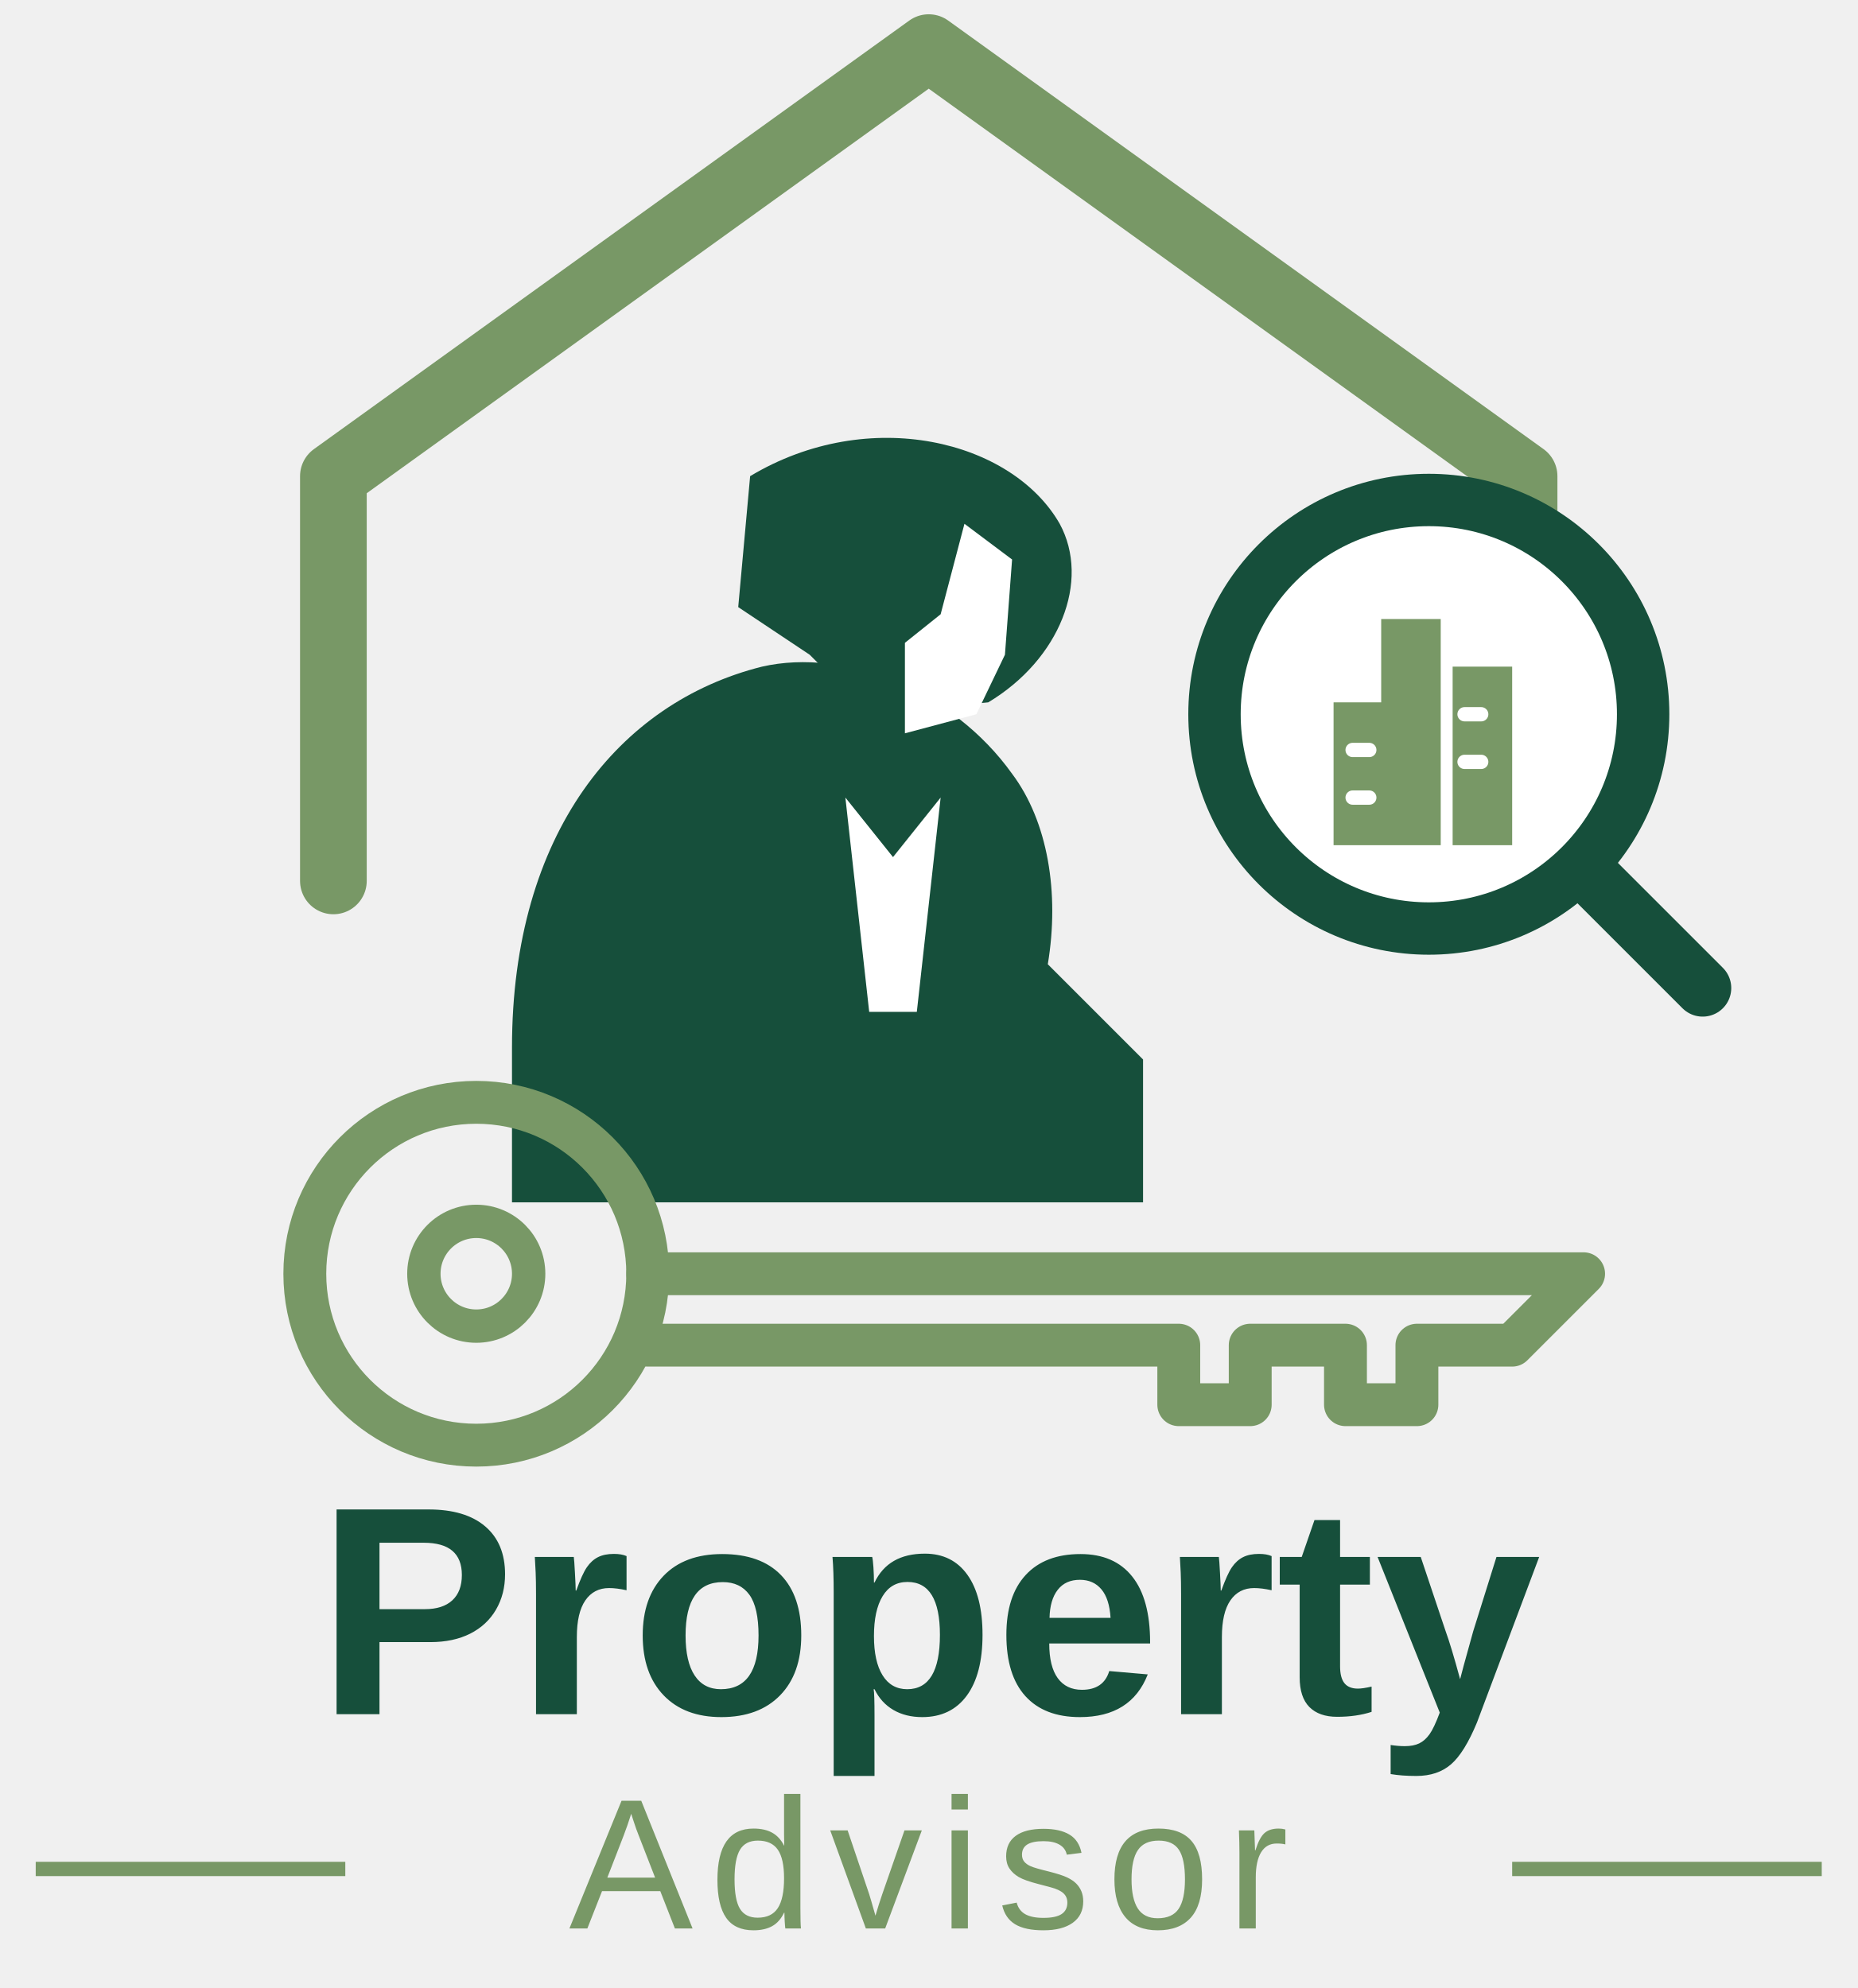
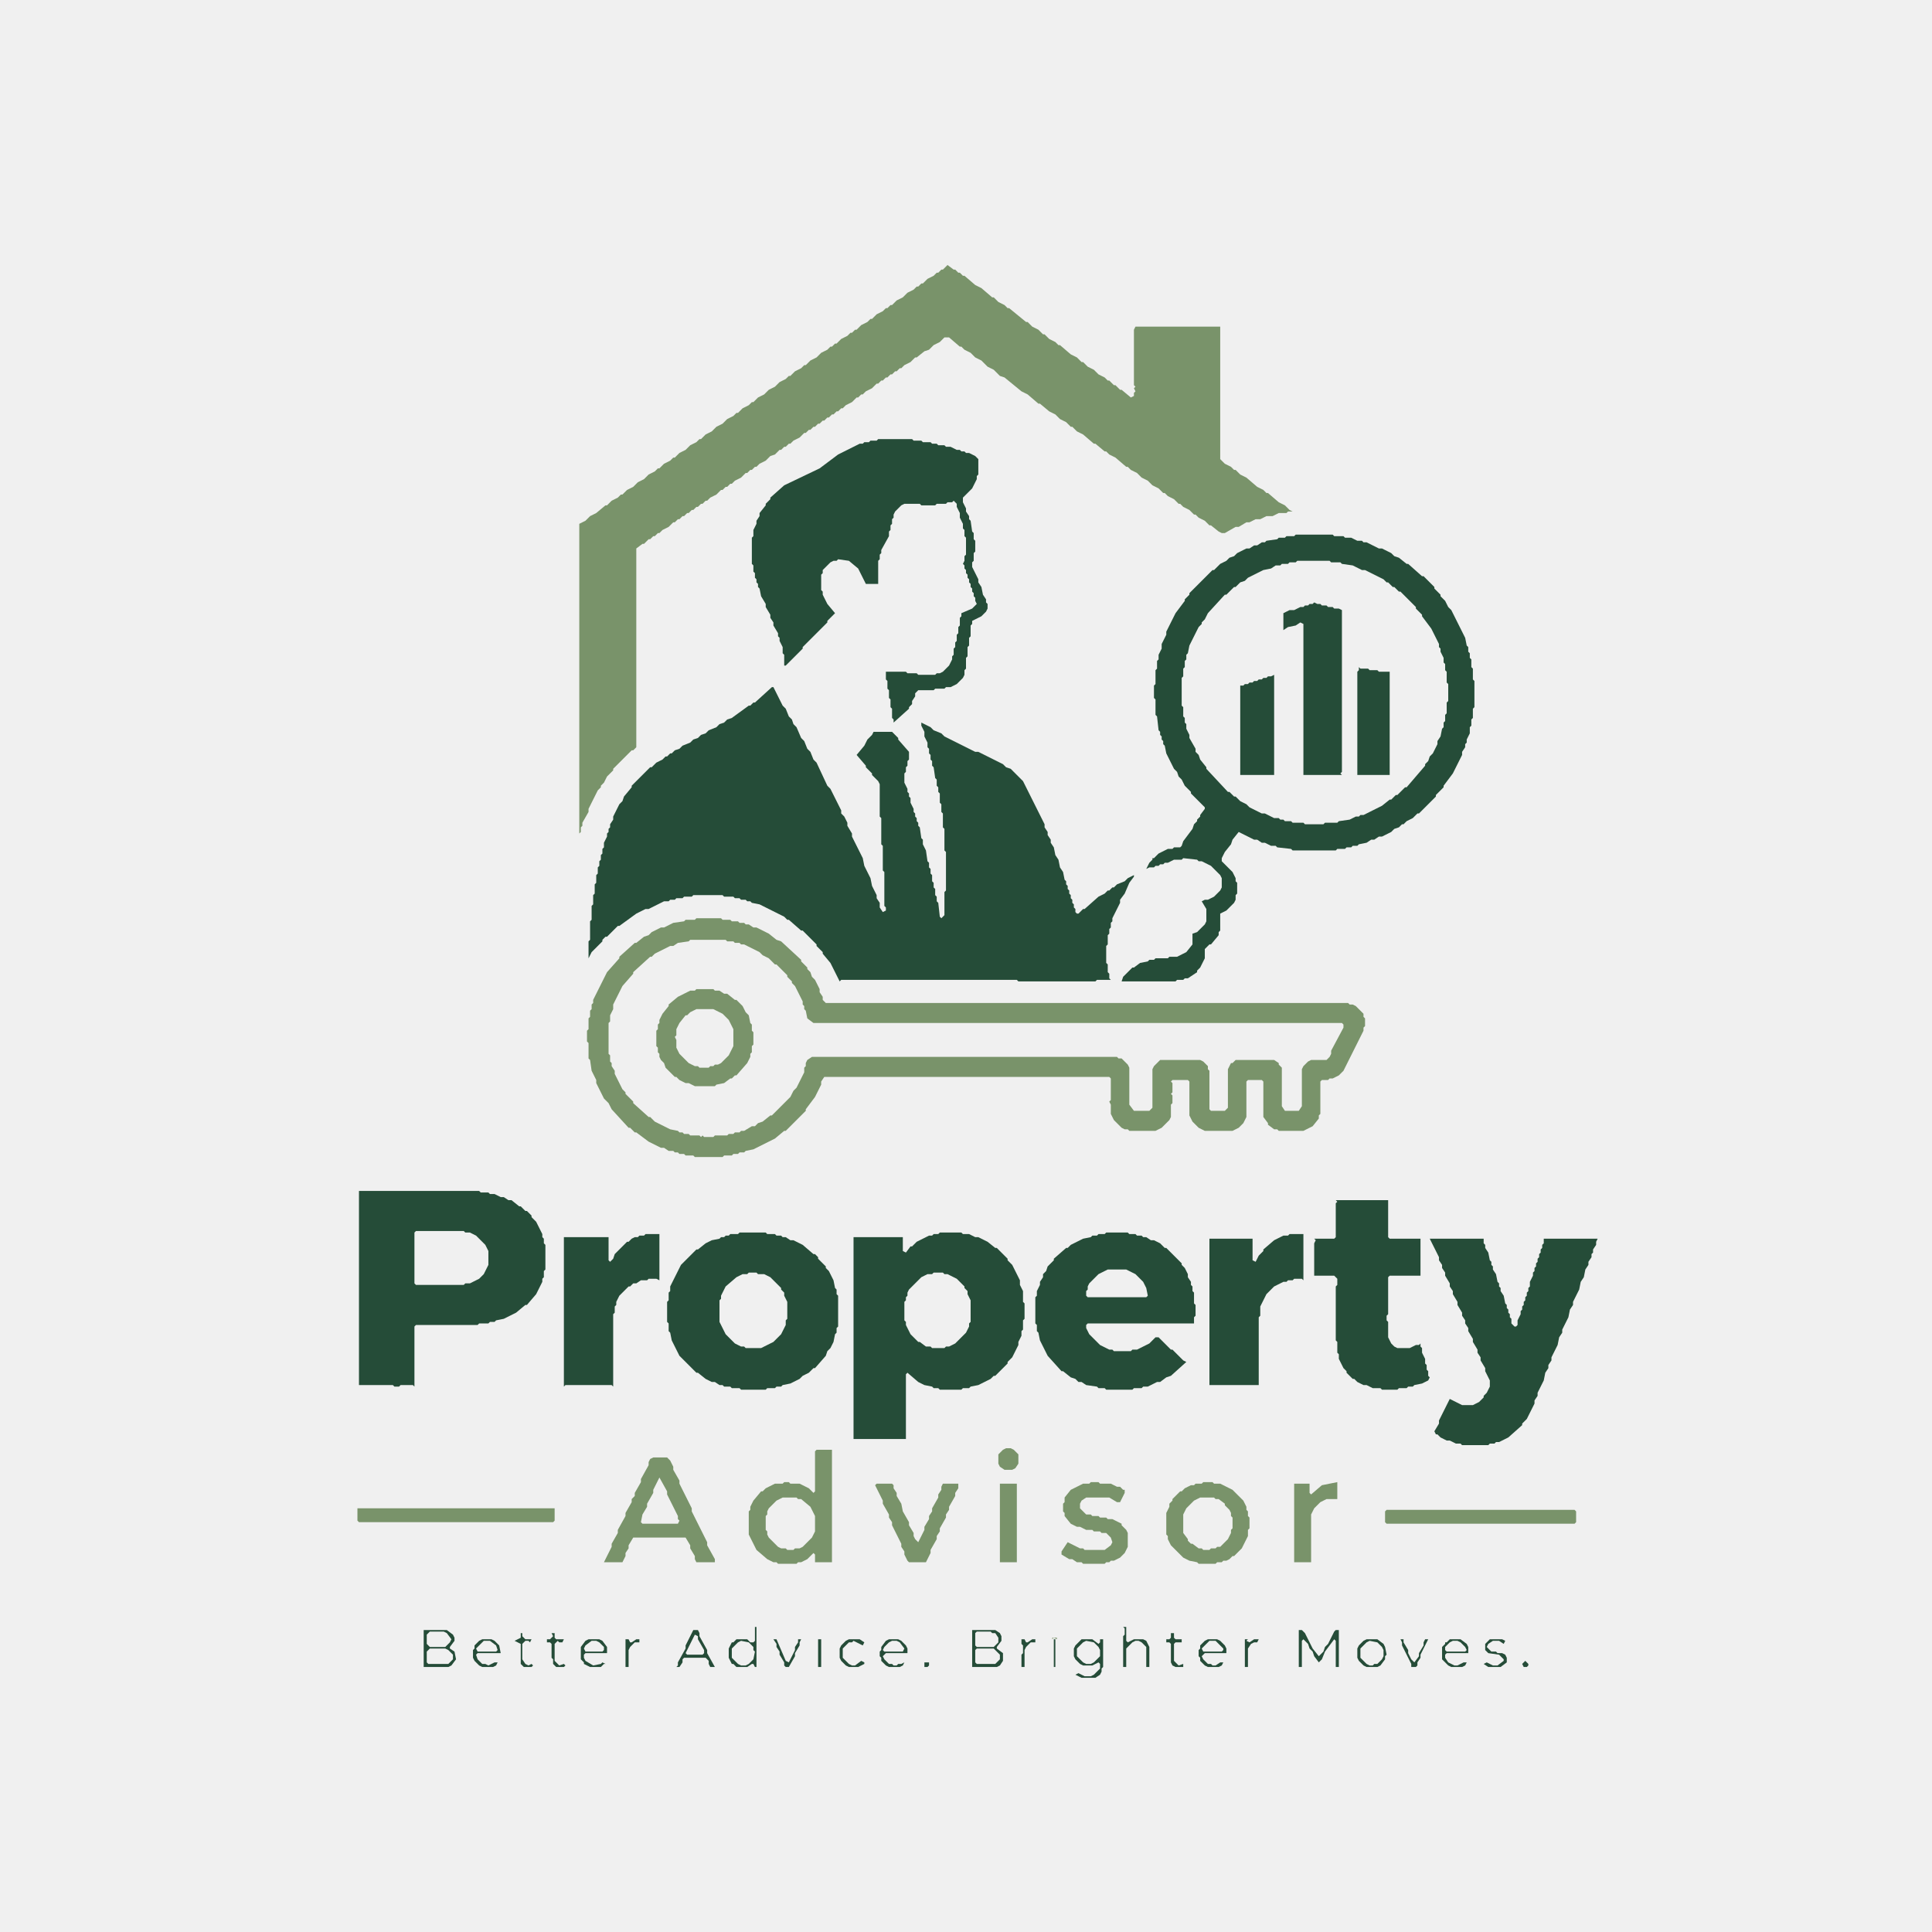
- <svg xmlns="http://www.w3.org/2000/svg" viewBox="210 130 780 835">
-   <g id="logo" stroke-linecap="round" stroke-linejoin="round">
-     <path d="M350 500 L350 330 L600 150 L850 330 L850 380" fill="none" stroke="#789866" stroke-width="28" />
-     <path d="M425 570 C425 480 470 425 530 410            C565 402 610 420 635 455            C650 475 655 505 650 535            L690 575 L690 635 L425 635 Z" fill="#164f3b" />
-     <path d="M525 330 C575 300 635 315 655 350            C668 374 655 407 625 425            L575 430 L550 405 L520 385 Z" fill="#164f3b" />
-     <path d="M615 350 L635 365 L632 405 L620 430 L590 438 L590 400 L605 388 Z" fill="#ffffff" />
-     <path d="M565 465 L585 490 L605 465 L595 555 L575 555 Z" fill="#ffffff" />
-     <circle cx="810" cy="430" r="90" fill="#ffffff" stroke="#164f3b" stroke-width="22" />
-     <path d="M875 495 L925 545" fill="none" stroke="#164f3b" stroke-width="24" />
-     <path d="M770 485 L770 425 L790 425 L790 390 L815 390 L815 485" fill="#789866" />
-     <path d="M820 485 L820 410 L845 410 L845 485" fill="#789866" />
-     <path d="M778 445 L785 445 M778 465 L785 465 M825 430 L832 430 M825 450 L832 450" stroke="#ffffff" stroke-width="6" />
-     <circle cx="410" cy="665" r="72" fill="none" stroke="#789866" stroke-width="18" />
-     <circle cx="410" cy="665" r="22" fill="none" stroke="#789866" stroke-width="14" />
-     <path d="M482 665 H875 L845 695 H805 V720 H775 V695 H735 V720 H705 V695 H482" fill="none" stroke="#789866" stroke-width="18" />
-   </g>
-   <g text-anchor="middle" font-family="Arial, Helvetica, sans-serif">
-     <text x="600" y="850" font-size="125" font-weight="700" fill="#164f3b">Property</text>
-     <line x1="225" y1="915" x2="355" y2="915" stroke="#789866" stroke-width="6" />
-     <text x="600" y="940" font-size="78" letter-spacing="7" fill="#789866">Advisor</text>
-     <line x1="845" y1="915" x2="975" y2="915" stroke="#789866" stroke-width="6" />
+ <svg xmlns="http://www.w3.org/2000/svg" viewBox="0 0 1254 1254" role="img" aria-labelledby="title desc">
+   <g fill-rule="evenodd" clip-rule="evenodd">
+     <path fill="rgb(121,147,106)" d="M 683,1063 683,1082 685,1083 686,1082 686,1063 Z M 684,1063 686,1064 686,1082 685,1083 683,1082 683,1064 Z M 531,1063 530,1064 530,1082 531,1083 533,1083 534,1082 534,1064 533,1063 Z M 531,1063 533,1063 534,1064 534,1082 533,1083 531,1083 530,1082 530,1064 Z M 899,981 899,988 900,989 1022,989 1023,988 1023,981 1022,980 900,980 Z M 232,979 232,987 233,988 359,988 360,987 360,979 Z M 649,963 649,1014 660,1014 660,963 Z M 569,963 568,964 573,974 573,976 577,983 577,985 579,988 579,990 585,1002 585,1004 587,1007 587,1009 589,1013 590,1014 601,1014 604,1008 604,1006 608,999 608,997 610,994 610,992 614,985 614,983 616,980 616,978 620,971 620,969 622,966 622,963 612,963 611,965 611,967 609,970 609,972 605,979 605,981 603,984 603,986 600,991 600,993 596,1001 594,999 593,997 593,995 590,990 590,988 586,981 585,976 582,971 582,969 580,966 580,964 579,963 Z M 868,962 858,964 851,970 850,969 850,963 840,963 840,1014 851,1014 851,983 853,979 857,975 861,973 868,973 Z M 781,962 780,963 776,963 775,964 773,964 769,966 767,968 766,968 761,973 761,974 759,976 759,978 757,982 757,996 758,997 758,999 760,1003 768,1011 772,1013 777,1014 778,1015 789,1015 790,1014 793,1014 794,1013 796,1013 798,1012 800,1010 801,1010 806,1005 810,997 810,993 811,992 811,985 810,984 810,981 809,980 809,978 807,974 800,967 792,963 788,963 787,962 Z M 779,972 788,972 789,973 791,973 795,976 795,977 798,980 799,982 799,984 800,985 800,992 799,993 799,995 797,999 792,1004 790,1004 789,1005 786,1005 785,1006 781,1006 780,1005 778,1005 774,1002 773,1002 771,1000 771,999 768,995 768,983 770,979 775,974 Z M 703,963 695,967 691,972 691,975 690,976 690,981 691,982 691,984 695,989 699,991 701,991 705,993 709,993 710,994 714,994 715,995 718,995 721,998 722,1001 721,1003 717,1006 704,1006 703,1005 701,1005 693,1001 689,1007 689,1009 694,1012 696,1012 699,1014 702,1014 703,1015 717,1015 718,1014 720,1014 721,1013 723,1013 727,1011 730,1008 732,1004 732,995 731,993 728,990 728,989 722,986 719,986 718,985 714,985 713,984 709,984 708,983 705,983 701,979 701,976 702,974 705,972 720,972 725,975 727,975 730,969 730,967 729,967 727,965 725,965 721,963 714,963 713,962 708,962 707,963 Z M 422,947 421,949 421,951 416,960 416,962 412,969 412,971 410,973 410,975 406,982 406,984 401,993 401,995 397,1002 397,1004 392,1014 404,1014 406,1010 406,1008 408,1005 408,1003 411,998 445,998 448,1003 448,1005 451,1010 451,1012 452,1014 464,1014 464,1012 459,1003 459,1001 449,981 449,979 441,963 441,961 437,954 437,952 435,948 433,946 424,946 Z M 428,959 433,968 433,970 440,984 440,986 441,987 440,989 417,989 416,988 417,983 420,978 420,976 424,969 424,967 Z M 540,941 530,941 529,942 529,968 528,969 525,966 519,963 513,963 512,962 509,962 508,963 503,963 497,966 495,968 494,968 489,974 487,978 487,980 486,981 486,996 491,1006 498,1012 502,1014 504,1014 505,1015 517,1015 518,1014 520,1014 524,1012 528,1008 529,1009 529,1014 540,1014 Z M 508,972 517,972 518,973 520,973 526,978 529,984 529,994 527,998 521,1004 519,1005 516,1005 515,1006 511,1006 510,1005 507,1005 505,1004 499,998 498,996 498,994 497,993 497,984 498,983 498,981 499,979 504,974 Z M 653,940 651,941 648,944 648,950 649,952 652,954 657,954 659,953 661,950 661,944 658,941 656,940 Z M 452,642 451,643 448,643 440,647 434,652 434,653 430,658 428,662 428,664 427,665 427,668 426,669 426,679 427,680 427,683 428,684 428,686 429,688 431,690 432,693 438,699 439,699 441,701 445,703 447,703 451,705 464,705 465,704 470,703 474,700 475,700 477,698 478,698 485,690 487,686 487,684 488,683 488,679 489,678 489,670 488,669 488,665 487,664 486,659 484,657 482,653 478,649 477,649 472,645 470,645 467,643 464,643 463,642 Z M 452,655 463,655 469,658 473,662 476,668 476,679 473,685 468,690 466,691 464,691 463,692 461,692 460,693 454,693 453,692 451,692 447,690 441,684 439,680 439,675 438,673 439,672 439,668 441,664 445,659 446,659 448,657 Z M 381,676 382,677 382,687 383,688 384,695 387,701 387,703 392,713 395,716 397,720 408,732 409,732 412,735 413,735 421,741 429,745 431,745 434,747 437,747 438,748 440,748 441,749 444,749 445,750 450,750 451,751 469,751 470,750 475,750 476,749 479,749 480,748 483,748 484,747 489,746 503,739 509,734 510,734 523,721 523,720 529,712 533,704 533,702 535,699 720,699 721,700 721,714 720,715 721,717 721,723 723,727 728,732 730,733 732,733 733,734 750,734 754,732 759,727 760,725 760,717 761,716 761,711 760,710 761,709 761,703 760,702 761,701 771,701 772,702 772,724 774,728 778,732 782,734 800,734 804,732 807,729 809,725 809,702 810,701 819,701 820,702 820,725 823,729 823,730 827,733 829,733 830,734 846,734 852,731 856,726 856,724 857,723 857,702 858,701 862,701 863,700 865,700 869,698 872,695 885,669 885,667 886,666 886,661 885,660 885,658 880,653 878,652 876,652 875,651 536,651 534,649 534,647 532,644 532,642 529,636 527,634 526,631 524,629 524,628 520,624 520,623 507,611 504,610 499,606 491,602 489,602 486,600 484,600 483,599 480,599 479,598 475,598 474,597 469,597 468,596 452,596 451,597 445,597 444,598 437,599 431,602 429,602 423,605 421,607 418,608 413,612 412,612 402,621 402,622 394,631 385,649 385,651 384,652 384,655 383,656 383,660 382,661 382,668 381,669 Z M 395,684 395,664 396,663 396,659 398,655 398,652 404,640 411,632 411,631 422,621 423,621 425,619 435,614 437,614 440,612 447,611 448,610 471,610 472,611 476,611 477,612 480,612 481,613 483,613 493,618 495,620 499,622 503,626 504,626 511,633 511,634 514,637 514,638 516,640 521,650 521,652 522,653 522,655 523,656 524,661 528,664 871,664 872,665 872,667 864,682 864,684 863,686 861,688 851,688 849,689 846,692 845,694 845,718 843,721 834,721 832,718 832,693 830,691 830,690 827,688 802,688 800,690 799,690 797,694 797,719 795,721 786,721 785,720 785,695 784,694 784,692 781,689 779,688 753,688 749,692 748,694 748,719 746,721 736,721 733,717 733,693 732,691 728,687 726,687 725,686 527,686 524,688 523,690 523,692 522,693 522,696 517,706 515,708 513,712 501,724 500,724 495,728 492,729 490,731 488,731 483,734 481,734 480,735 477,735 476,736 473,736 472,737 464,737 463,738 457,738 456,737 455,738 454,737 448,737 447,736 444,736 443,735 441,735 440,734 435,733 425,728 422,725 421,725 411,716 411,715 406,710 406,709 404,707 399,697 399,695 397,692 397,690 396,689 396,685 Z M 792,212 737,212 736,214 736,250 737,251 736,252 737,254 736,255 736,257 734,258 728,253 727,253 724,250 723,250 720,247 719,247 717,245 713,243 710,240 706,238 703,235 702,235 699,232 695,230 688,224 687,224 685,222 681,220 678,217 677,217 674,214 670,212 667,209 666,209 655,200 654,200 652,198 648,196 645,193 644,193 637,187 633,185 626,179 625,179 623,177 622,177 620,175 619,175 615,172 612,175 611,175 609,177 608,177 606,179 602,181 599,184 598,184 596,186 595,186 593,188 589,190 586,193 582,195 579,198 578,198 576,200 575,200 573,202 569,204 566,207 565,207 563,209 559,211 556,214 555,214 553,216 552,216 550,218 546,220 543,223 542,223 540,225 539,225 537,227 533,229 530,232 526,234 523,237 522,237 520,239 516,241 513,244 512,244 510,246 506,248 503,251 499,253 496,256 492,258 489,261 488,261 486,263 482,265 479,268 478,268 476,270 472,272 469,275 465,277 462,280 458,282 455,285 454,285 452,287 448,289 445,292 441,294 438,297 437,297 435,299 431,301 428,304 427,304 425,306 421,308 418,311 414,313 411,316 407,318 404,321 403,321 401,323 397,325 394,328 393,328 387,333 383,335 380,338 376,340 376,541 377,540 377,537 378,536 378,534 382,527 382,525 388,513 390,511 390,510 392,508 394,504 398,500 398,499 410,487 411,487 413,485 413,356 417,353 418,353 421,350 422,350 424,348 425,348 427,346 428,346 430,344 434,342 437,339 438,339 440,337 441,337 443,335 444,335 446,333 447,333 449,331 450,331 452,329 453,329 455,327 456,327 458,325 459,325 461,323 465,321 468,318 469,318 471,316 472,316 474,314 475,314 477,312 481,310 484,307 485,307 487,305 488,305 490,303 491,303 493,301 497,299 500,296 503,295 506,292 507,292 509,290 510,290 512,288 513,288 515,286 519,284 522,281 523,281 525,279 526,279 528,277 529,277 531,275 532,275 534,273 535,273 537,271 538,271 540,269 541,269 543,267 544,267 546,265 547,265 549,263 553,261 556,258 557,258 559,256 560,256 562,254 566,252 569,249 570,249 572,247 573,247 575,245 576,245 578,243 579,243 581,241 582,241 584,239 585,239 587,237 591,235 594,232 595,232 600,228 603,227 606,224 610,222 613,219 616,219 623,225 624,225 626,227 630,229 633,232 637,234 641,238 645,240 649,244 652,245 663,254 667,256 674,262 675,262 681,267 685,269 688,272 692,274 695,277 696,277 699,280 703,282 710,288 711,288 717,293 718,293 720,295 724,297 731,303 732,303 734,305 738,307 741,310 745,312 748,315 752,317 755,320 756,320 758,322 762,324 765,327 766,327 768,329 772,331 775,334 776,334 778,336 782,338 785,341 786,341 791,345 793,346 795,346 802,342 804,342 809,339 811,339 815,337 818,337 822,335 826,335 830,333 835,333 836,332 839,332 837,331 834,328 830,326 823,320 822,320 820,318 816,316 809,310 805,308 802,305 801,305 799,303 795,301 792,298 Z" />
+     <path fill="rgb(37,76,56)" d="M 600,1079 600,1082 602,1082 603,1081 603,1079 Z M 990,1078 988,1080 989,1082 991,1082 992,1081 992,1080 Z M 967,1064 964,1067 964,1071 966,1073 973,1074 976,1077 976,1078 972,1081 969,1081 965,1079 963,1080 966,1082 974,1082 978,1079 978,1076 977,1074 975,1073 972,1073 971,1072 968,1072 965,1069 966,1067 969,1065 973,1065 976,1067 977,1065 975,1064 Z M 938,1066 938,1067 936,1069 936,1077 940,1081 942,1082 949,1082 951,1081 952,1079 950,1079 946,1081 944,1081 940,1079 938,1076 938,1074 939,1073 953,1073 953,1069 952,1067 948,1064 941,1064 939,1066 Z M 938,1069 941,1066 943,1065 946,1065 948,1066 951,1069 952,1071 951,1072 939,1072 938,1071 Z M 909,1064 910,1066 910,1068 916,1080 916,1082 919,1082 920,1081 920,1079 922,1076 922,1074 927,1064 925,1064 924,1066 924,1068 921,1073 921,1075 918,1079 916,1077 914,1073 914,1071 911,1066 911,1064 Z M 887,1064 885,1065 882,1068 881,1070 881,1076 882,1078 885,1081 887,1082 894,1082 896,1081 899,1077 899,1075 900,1074 899,1069 898,1067 894,1064 Z M 889,1065 894,1066 897,1069 898,1071 898,1075 897,1077 894,1080 892,1080 891,1081 889,1081 887,1080 883,1076 883,1070 887,1066 Z M 817,1064 814,1064 811,1066 809,1065 810,1064 808,1064 808,1082 810,1082 810,1070 812,1067 814,1066 816,1066 Z M 784,1064 782,1065 779,1068 779,1070 778,1071 778,1075 779,1076 779,1078 782,1081 784,1082 791,1082 793,1081 794,1079 792,1079 789,1081 787,1081 786,1080 784,1080 781,1077 780,1075 782,1073 796,1073 796,1070 795,1068 792,1065 790,1064 Z M 780,1070 785,1065 789,1065 794,1070 794,1071 793,1072 781,1072 Z M 702,1064 698,1068 697,1070 697,1075 698,1077 701,1080 703,1081 709,1081 713,1079 714,1080 714,1083 710,1087 708,1088 704,1088 700,1086 698,1087 702,1089 711,1089 714,1087 715,1085 715,1083 716,1082 716,1064 714,1064 714,1066 713,1067 709,1064 Z M 705,1065 710,1066 713,1069 714,1071 714,1075 710,1079 708,1080 705,1080 703,1079 699,1075 699,1070 703,1066 Z M 684,1064 684,1082 685,1082 685,1064 Z M 672,1064 670,1064 667,1066 666,1066 665,1064 663,1064 663,1067 664,1068 664,1073 663,1074 663,1082 665,1082 665,1071 666,1069 669,1066 672,1066 Z M 577,1064 575,1065 572,1069 572,1071 571,1072 571,1075 572,1076 572,1078 575,1081 577,1082 584,1082 586,1081 587,1079 585,1080 583,1080 582,1081 580,1081 579,1080 577,1080 574,1077 573,1075 575,1073 589,1073 589,1070 588,1068 585,1065 583,1064 Z M 573,1071 574,1069 577,1066 579,1065 582,1065 584,1066 587,1070 586,1072 574,1072 Z M 551,1064 549,1065 546,1068 545,1070 545,1076 546,1078 549,1081 551,1082 557,1082 561,1080 561,1079 559,1078 555,1081 553,1081 551,1080 547,1076 547,1070 551,1066 553,1066 554,1065 560,1068 561,1066 558,1064 Z M 531,1064 531,1082 533,1082 533,1064 Z M 502,1064 504,1067 504,1069 506,1072 506,1074 509,1079 509,1081 510,1082 512,1082 516,1075 516,1073 519,1068 519,1066 520,1064 518,1064 518,1066 516,1069 516,1071 512,1079 510,1078 504,1064 Z M 415,1064 413,1064 410,1066 409,1066 408,1064 406,1064 406,1082 408,1082 408,1071 409,1069 412,1066 415,1066 Z M 380,1065 377,1069 377,1077 379,1079 379,1080 383,1082 390,1082 392,1080 393,1080 391,1079 390,1080 385,1081 380,1078 379,1076 379,1074 380,1073 394,1073 394,1069 391,1065 389,1064 382,1064 Z M 379,1070 380,1068 384,1065 387,1065 389,1066 392,1069 392,1071 391,1072 380,1072 Z M 313,1064 311,1065 308,1068 308,1070 307,1071 307,1076 308,1078 311,1081 313,1082 320,1082 322,1081 323,1079 321,1079 317,1081 315,1080 313,1080 310,1077 309,1074 310,1073 325,1073 324,1068 321,1065 319,1064 Z M 309,1070 314,1065 318,1065 322,1068 323,1071 322,1072 310,1072 Z M 760,1060 760,1063 759,1064 757,1064 757,1066 759,1066 760,1067 760,1079 761,1081 763,1082 768,1082 768,1080 765,1081 762,1078 762,1067 763,1066 767,1066 767,1064 763,1064 762,1063 762,1060 Z M 358,1060 359,1062 357,1064 355,1064 355,1066 357,1066 358,1067 358,1076 359,1077 359,1080 361,1082 366,1082 367,1081 366,1080 363,1081 360,1078 360,1067 362,1065 363,1066 365,1066 366,1064 361,1064 360,1063 360,1060 Z M 338,1060 338,1063 334,1065 338,1067 338,1080 340,1082 345,1082 346,1081 345,1080 343,1081 341,1080 339,1077 339,1067 341,1065 343,1065 344,1066 345,1064 341,1064 339,1062 339,1060 Z M 843,1058 843,1082 845,1082 845,1065 846,1064 849,1067 850,1070 852,1072 853,1075 856,1079 858,1077 860,1072 866,1064 867,1065 867,1082 869,1082 869,1058 867,1058 866,1059 862,1067 860,1069 859,1072 856,1075 852,1070 847,1060 845,1058 Z M 631,1058 631,1082 647,1082 649,1081 651,1078 651,1073 647,1070 647,1069 650,1065 650,1062 649,1060 646,1058 Z M 633,1071 634,1070 645,1070 649,1074 649,1077 646,1080 634,1080 633,1079 Z M 633,1060 634,1059 643,1059 644,1060 646,1060 648,1063 648,1066 645,1069 634,1069 633,1068 Z M 450,1058 445,1068 445,1070 440,1079 440,1081 439,1082 441,1082 443,1079 443,1077 444,1076 458,1076 460,1078 460,1080 461,1082 464,1082 459,1073 459,1071 454,1062 454,1060 453,1058 Z M 451,1061 453,1062 453,1064 457,1071 457,1073 456,1074 446,1074 445,1073 Z M 275,1058 275,1082 291,1082 293,1081 296,1077 295,1072 292,1070 292,1069 295,1065 295,1063 294,1061 290,1058 Z M 277,1072 279,1070 289,1070 291,1071 294,1074 294,1077 291,1080 278,1080 277,1079 Z M 277,1067 277,1061 279,1059 288,1059 290,1060 293,1064 292,1066 289,1069 279,1069 Z M 729,1056 730,1057 730,1061 729,1062 729,1082 731,1082 731,1070 735,1066 737,1065 739,1065 741,1066 744,1069 744,1082 746,1082 746,1069 744,1065 742,1064 736,1064 732,1066 731,1065 731,1056 Z M 491,1056 490,1056 490,1065 489,1066 487,1066 485,1064 478,1064 476,1066 475,1066 473,1070 473,1076 475,1080 476,1080 478,1082 485,1082 488,1080 489,1080 490,1082 491,1082 Z M 481,1065 486,1066 489,1069 489,1071 490,1072 489,1077 486,1080 484,1081 481,1081 479,1080 475,1076 475,1070 479,1066 Z M 1037,804 1002,804 1002,807 1001,808 1001,810 1000,811 1000,813 999,814 999,816 998,817 998,819 997,820 997,822 996,823 996,825 995,826 995,828 993,832 993,835 992,836 992,838 991,839 991,841 990,842 990,844 989,845 989,847 988,848 988,850 987,851 987,853 985,857 985,860 984,861 983,861 981,859 981,856 980,855 980,853 979,852 979,850 978,849 978,847 977,846 976,841 974,838 974,836 973,835 973,833 972,832 971,827 969,824 969,822 968,821 968,819 967,818 966,813 964,810 964,808 963,807 963,804 928,804 934,816 934,818 936,821 936,823 938,826 938,828 941,833 941,835 943,838 943,840 946,845 946,847 949,852 949,854 951,857 951,859 953,862 953,864 956,869 956,871 959,876 959,878 961,881 961,883 964,888 964,890 967,896 967,900 965,904 963,906 963,907 960,910 956,912 949,912 941,908 934,922 934,924 931,929 932,931 933,931 935,933 939,935 941,935 945,937 948,937 949,938 966,938 967,937 970,937 971,936 973,936 979,933 988,925 988,924 991,921 996,911 996,909 998,906 998,904 1002,896 1003,891 1005,888 1005,886 1007,883 1007,881 1011,873 1012,868 1014,865 1014,863 1018,855 1019,850 1021,847 1021,845 1025,837 1026,832 1028,829 1029,824 1031,821 1031,819 1033,816 1033,814 1034,813 1034,811 1036,808 1036,806 Z M 846,801 837,801 836,802 833,802 827,805 820,811 820,812 817,815 815,819 813,818 813,804 785,804 785,899 817,899 817,855 818,854 818,848 822,840 827,835 833,832 835,832 836,831 839,831 840,830 845,830 846,831 Z M 428,801 419,801 418,802 415,802 414,803 412,803 410,804 408,806 407,806 399,814 398,817 396,819 395,818 395,803 366,803 366,900 367,899 397,899 398,900 398,853 399,852 399,848 400,847 400,845 402,841 408,835 409,835 411,833 413,833 416,831 420,831 421,830 426,830 428,831 Z M 703,804 695,808 693,810 692,810 684,817 684,818 680,822 679,825 677,827 677,829 675,832 675,834 673,838 673,841 672,842 672,859 673,860 673,864 674,865 675,870 680,880 689,890 690,890 695,894 698,895 700,897 702,897 705,899 712,900 713,901 717,901 718,902 735,902 736,901 741,901 742,900 745,900 751,897 753,897 757,894 760,893 770,884 768,883 761,876 760,876 752,868 750,868 746,872 738,876 735,876 734,877 723,877 722,876 720,876 714,873 707,866 705,862 705,860 706,859 775,859 775,855 776,854 776,847 775,846 775,839 774,838 774,835 773,834 773,832 771,829 771,827 769,823 767,821 767,820 757,810 756,810 753,807 749,805 747,805 744,803 742,803 741,802 738,802 737,801 733,801 732,800 718,800 717,801 713,801 712,802 709,802 708,803 Z M 705,838 706,837 706,835 707,833 713,827 719,824 731,824 737,827 742,832 744,836 745,841 744,842 706,842 705,841 Z M 647,810 646,810 641,806 635,803 633,803 629,801 625,801 624,800 610,800 609,801 606,801 605,802 603,802 595,806 592,809 591,809 588,813 586,812 586,803 554,803 554,934 588,934 588,892 589,891 596,897 600,899 605,900 606,901 609,901 610,902 624,902 625,901 629,901 630,900 635,899 643,895 645,893 646,893 654,885 654,884 657,881 661,873 661,871 663,867 663,864 664,863 664,857 665,856 665,846 664,845 664,838 662,834 662,831 657,821 654,818 654,817 Z M 606,826 612,826 613,827 615,827 621,830 626,835 626,836 628,838 628,840 630,844 630,858 629,859 629,861 627,865 620,872 616,874 614,874 613,875 605,875 604,874 601,874 597,871 596,871 591,866 588,860 588,858 587,857 587,845 588,844 588,842 589,841 589,839 590,837 598,829 602,827 605,827 Z M 462,805 458,807 453,811 452,811 442,821 435,835 435,838 434,839 434,844 433,845 433,858 434,859 434,864 435,865 436,870 441,880 452,891 453,891 458,895 462,897 464,897 467,899 469,899 470,900 474,900 475,901 480,901 481,902 497,902 498,901 503,901 504,900 507,900 508,899 513,898 519,895 521,893 525,891 528,888 529,888 536,880 537,877 539,875 541,871 542,866 543,865 543,862 544,861 544,841 543,840 543,837 542,836 541,831 538,825 536,823 536,822 531,817 531,816 529,814 528,814 521,808 515,805 513,805 510,803 508,803 507,802 504,802 503,801 498,801 497,800 480,800 479,801 474,801 473,802 471,802 470,803 468,803 467,804 Z M 486,826 491,826 492,827 496,827 500,829 507,836 507,837 509,839 509,841 511,845 511,856 510,857 510,860 507,866 502,871 494,875 484,875 483,874 481,874 477,872 471,866 467,858 467,844 468,843 468,841 471,835 478,829 482,827 485,827 Z M 867,779 868,780 867,781 867,803 866,804 853,804 854,805 853,807 853,828 866,828 868,830 868,834 867,835 867,870 868,871 868,878 869,879 869,882 872,888 874,890 874,891 878,895 879,895 881,897 885,899 887,899 891,901 896,901 897,902 907,902 908,901 913,901 914,900 917,900 918,899 923,898 927,896 928,894 927,893 927,890 926,889 926,886 925,885 925,882 923,878 923,875 922,874 922,872 921,873 919,873 915,875 907,875 905,874 903,872 901,868 901,858 900,857 900,854 901,853 901,829 902,828 922,828 922,804 902,804 901,803 901,779 Z M 233,773 233,899 255,899 256,900 259,900 260,899 268,899 269,900 269,861 270,860 310,860 311,859 317,859 318,858 321,858 322,857 327,856 335,852 341,847 342,847 348,840 352,832 352,830 353,829 353,825 354,824 354,808 353,807 353,804 352,803 352,801 348,793 345,790 345,789 342,786 341,786 338,783 337,783 332,779 330,779 327,777 325,777 321,775 318,775 317,774 312,774 311,773 Z M 269,800 270,799 301,799 302,800 305,800 309,802 315,808 317,812 317,821 314,827 311,830 305,833 302,833 301,834 270,834 269,833 Z M 388,563 388,567 387,568 387,573 386,574 386,580 385,581 385,587 384,588 384,597 383,598 383,610 382,611 382,622 384,618 391,611 391,610 393,608 394,608 401,601 402,601 413,593 419,590 421,590 431,585 434,585 435,584 438,584 439,583 443,583 444,582 449,582 450,581 469,581 470,582 476,582 477,583 480,583 481,584 484,584 485,585 487,585 488,586 493,587 509,595 511,597 512,597 520,604 521,604 530,613 530,614 534,618 534,619 539,625 545,637 546,636 660,636 661,637 711,637 712,636 721,636 720,635 720,632 719,631 719,626 718,625 718,614 719,613 719,607 720,606 720,603 721,602 721,599 722,598 722,596 727,586 727,584 730,580 733,573 736,569 736,568 732,570 730,572 725,574 723,576 722,576 720,578 719,578 717,580 713,582 704,590 703,590 700,593 699,593 698,592 698,590 697,589 697,587 696,586 696,584 695,583 695,581 694,580 694,578 693,577 693,575 692,574 692,572 691,571 690,566 688,563 687,558 685,555 684,550 682,547 682,545 680,542 680,540 678,537 678,535 664,507 656,499 653,498 651,496 635,488 633,488 613,478 611,476 606,474 604,472 598,469 598,471 600,475 600,478 602,482 602,485 603,486 603,489 604,490 604,493 605,494 605,497 606,498 607,505 608,506 608,510 609,511 609,514 610,515 610,521 611,522 611,527 612,528 612,537 613,538 613,552 614,553 614,578 613,579 613,594 611,596 610,595 609,586 608,585 608,582 607,581 607,577 606,576 606,573 605,572 605,568 604,567 604,564 603,563 603,560 602,559 601,552 599,548 599,545 598,544 597,537 596,536 596,534 595,533 595,531 594,530 594,528 593,527 593,525 591,521 591,518 590,517 590,515 589,514 589,512 587,508 587,502 588,501 588,498 589,497 589,494 590,493 590,488 583,480 583,479 579,475 567,475 566,477 563,480 561,484 556,490 562,497 562,498 566,502 566,503 570,507 571,509 571,530 572,531 572,548 573,549 573,565 574,566 574,588 575,589 575,591 573,592 571,589 571,586 569,583 569,581 566,575 565,570 561,562 560,557 553,543 553,541 550,536 550,534 548,530 546,528 546,526 539,512 537,510 530,495 528,493 526,488 524,486 522,481 520,479 517,472 515,470 514,467 512,465 510,460 508,458 502,446 501,446 490,456 489,456 487,458 486,458 475,466 472,467 470,469 467,470 465,472 460,474 458,476 455,477 453,479 450,480 448,482 443,484 441,486 438,487 436,489 435,489 433,491 432,491 430,493 426,495 423,498 422,498 410,510 410,511 405,517 404,520 402,522 398,530 398,532 396,535 396,537 395,538 395,540 394,541 394,543 392,547 392,550 391,551 391,554 390,555 390,558 389,559 389,562 Z M 827,438 825,439 823,439 822,440 820,440 819,441 817,441 816,442 814,442 813,443 811,443 810,444 808,444 807,445 805,445 805,503 827,503 Z M 882,433 882,435 881,436 881,503 902,503 902,436 895,436 894,435 889,435 888,434 883,434 Z M 853,391 852,392 850,392 849,393 847,393 846,394 844,394 840,396 837,396 833,398 833,409 836,407 841,406 844,404 846,405 846,503 871,503 870,502 871,501 871,396 869,395 866,395 865,394 862,394 861,393 858,393 857,392 855,392 Z M 914,366 913,366 908,362 905,361 903,359 897,356 895,356 887,352 885,352 884,351 881,351 877,349 873,349 872,348 866,348 865,347 841,347 840,348 835,348 834,349 830,349 829,350 822,351 821,352 819,352 816,354 814,354 811,356 809,356 803,359 801,361 798,362 796,364 792,366 788,370 787,370 772,385 772,386 769,389 769,390 763,398 757,410 757,412 754,418 754,421 752,425 752,428 751,429 751,434 750,435 750,444 749,445 749,453 750,454 750,464 751,465 752,474 753,475 753,477 754,478 754,480 755,481 755,483 756,484 757,489 762,499 764,501 765,504 767,506 769,510 773,514 773,515 782,524 782,525 779,529 779,530 777,532 777,533 775,535 774,538 768,546 767,549 766,550 762,550 761,551 758,551 752,554 749,557 748,557 748,558 746,560 744,564 746,563 749,563 750,562 752,562 753,561 755,561 756,560 758,560 762,558 767,558 768,557 777,558 778,559 780,559 786,562 792,568 793,570 793,576 792,578 788,582 784,584 782,584 780,585 783,590 783,598 782,600 777,605 774,606 774,613 770,618 764,621 759,621 758,622 750,622 749,623 746,623 745,624 740,625 736,628 735,628 729,634 728,637 763,637 764,636 768,636 769,635 771,635 777,631 777,630 779,628 782,622 782,616 785,613 786,613 791,607 791,605 792,604 792,593 796,591 801,586 802,584 802,581 803,580 803,573 802,572 802,570 800,566 793,559 793,557 795,553 799,548 800,545 804,540 814,545 816,545 819,547 821,547 825,549 828,549 829,550 838,551 839,552 867,552 868,551 873,551 874,550 877,550 878,549 881,549 882,548 887,547 890,545 892,545 895,543 897,543 903,540 905,538 908,537 910,535 911,535 913,533 917,531 920,528 921,528 932,517 932,516 937,511 937,510 943,502 949,490 949,488 951,485 951,483 952,482 952,480 954,476 954,472 955,471 955,467 956,466 956,460 957,459 957,442 956,441 956,434 955,433 955,428 954,427 954,424 953,423 953,420 952,419 951,414 942,396 940,394 938,390 935,387 935,386 931,382 931,381 924,374 923,374 Z M 842,364 863,364 864,365 870,365 871,366 878,367 884,370 886,370 898,376 900,378 901,378 904,381 905,381 908,384 909,384 919,394 919,395 923,399 923,400 929,408 934,418 934,420 935,421 935,423 937,427 937,430 938,431 938,435 939,436 939,443 940,444 940,455 939,456 939,463 938,464 938,468 937,469 937,472 936,473 935,478 933,481 933,483 930,489 928,491 927,494 925,496 925,497 913,511 912,511 907,516 906,516 903,519 902,519 897,523 885,529 883,529 882,530 880,530 876,532 869,533 868,534 860,534 859,535 847,535 846,534 839,534 838,533 834,533 833,532 831,532 830,531 827,531 821,528 819,528 811,524 809,522 805,520 802,517 801,517 798,514 797,514 783,499 783,498 779,493 778,490 776,488 776,486 772,479 772,477 770,473 770,470 769,469 769,466 768,465 768,459 767,458 767,440 768,439 768,434 769,433 769,429 770,428 770,425 771,424 772,419 778,407 780,405 780,404 782,402 784,398 795,386 796,386 801,381 802,381 805,378 808,377 810,375 820,370 825,369 828,367 831,367 832,366 836,366 837,365 841,365 Z M 592,285 570,285 569,286 565,286 564,287 561,287 560,288 558,288 544,295 532,304 509,315 500,323 500,324 497,327 497,328 493,333 493,335 491,338 491,340 489,344 489,348 488,349 488,366 489,367 489,371 490,372 490,375 491,376 491,378 492,379 492,381 493,382 494,387 497,392 497,394 500,399 500,401 502,404 502,406 505,411 505,413 506,414 506,416 508,420 508,424 509,425 509,432 510,432 521,421 521,420 537,404 537,403 542,398 537,392 534,386 534,384 533,383 533,373 534,372 534,370 539,365 541,364 543,364 544,363 551,364 557,369 562,379 570,379 570,364 571,363 571,360 572,359 572,357 577,348 577,345 578,344 578,341 579,340 579,337 580,336 580,334 581,332 585,328 587,327 597,327 598,328 607,328 608,327 614,327 615,326 618,326 619,325 621,327 621,329 623,333 623,336 625,340 625,343 626,344 626,348 627,349 627,360 626,361 626,364 625,366 626,367 626,369 627,370 627,372 628,373 628,375 629,376 629,378 630,379 630,381 631,382 631,384 632,385 632,387 633,388 633,390 634,392 631,395 624,398 624,400 623,401 623,406 622,407 622,411 621,412 621,416 620,417 620,420 619,421 619,425 618,426 618,428 616,432 612,436 610,437 608,437 607,438 596,438 595,437 589,437 588,436 575,436 575,441 576,442 576,447 577,448 577,453 578,454 578,459 579,460 579,466 580,467 580,469 590,460 590,459 592,457 592,455 594,452 594,450 596,448 606,448 607,447 613,447 614,446 617,446 621,444 625,440 626,438 626,435 627,434 627,427 628,426 628,420 629,419 629,414 630,413 630,406 631,405 631,403 637,400 640,397 641,395 641,392 640,391 640,389 638,386 637,381 635,378 635,376 631,368 631,365 632,364 632,359 633,358 633,351 632,350 632,346 631,345 630,338 629,337 629,335 627,332 627,330 625,326 625,323 631,317 634,311 634,309 635,308 635,298 633,296 629,294 627,294 626,293 624,293 623,292 621,292 617,290 614,290 613,289 609,289 608,288 605,288 604,287 599,287 598,286 593,286 Z" />
  </g>
</svg>
